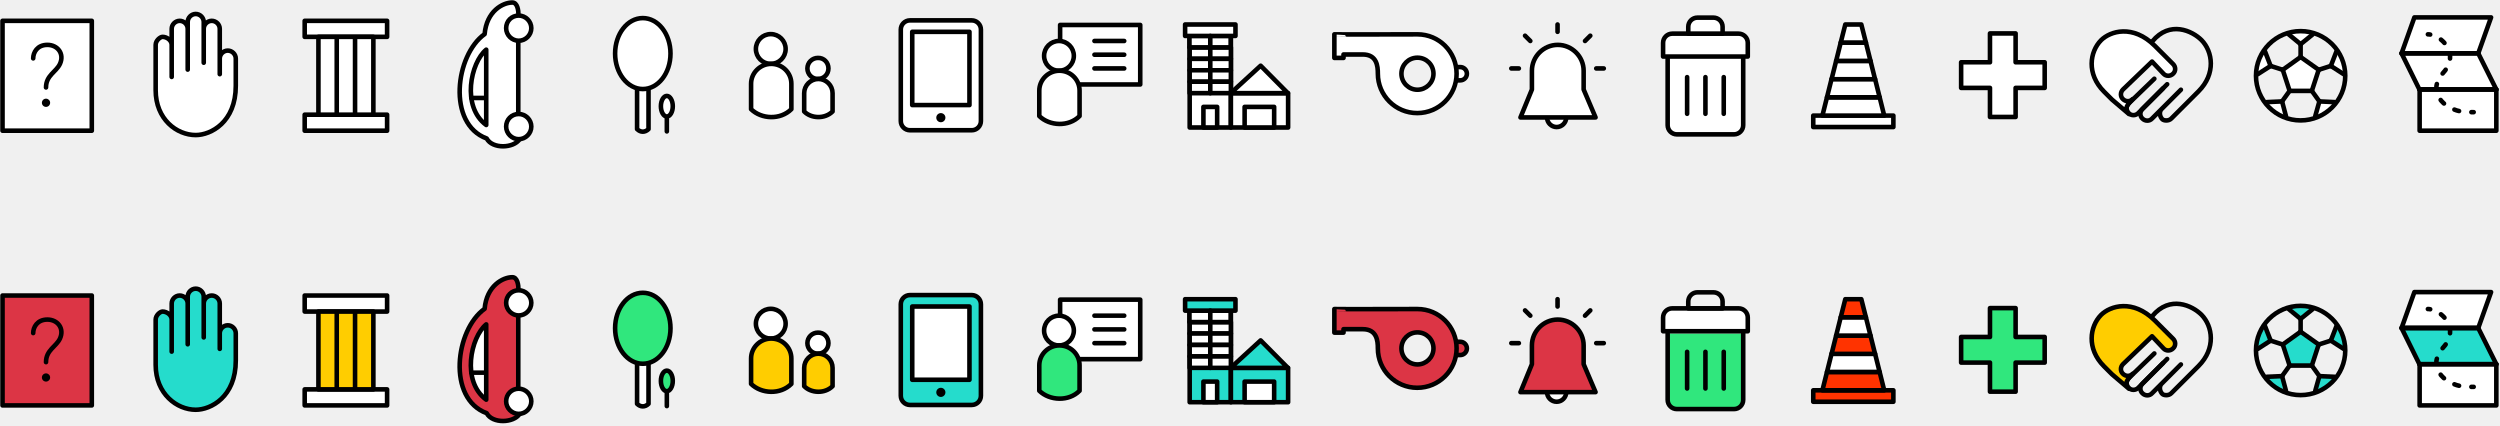
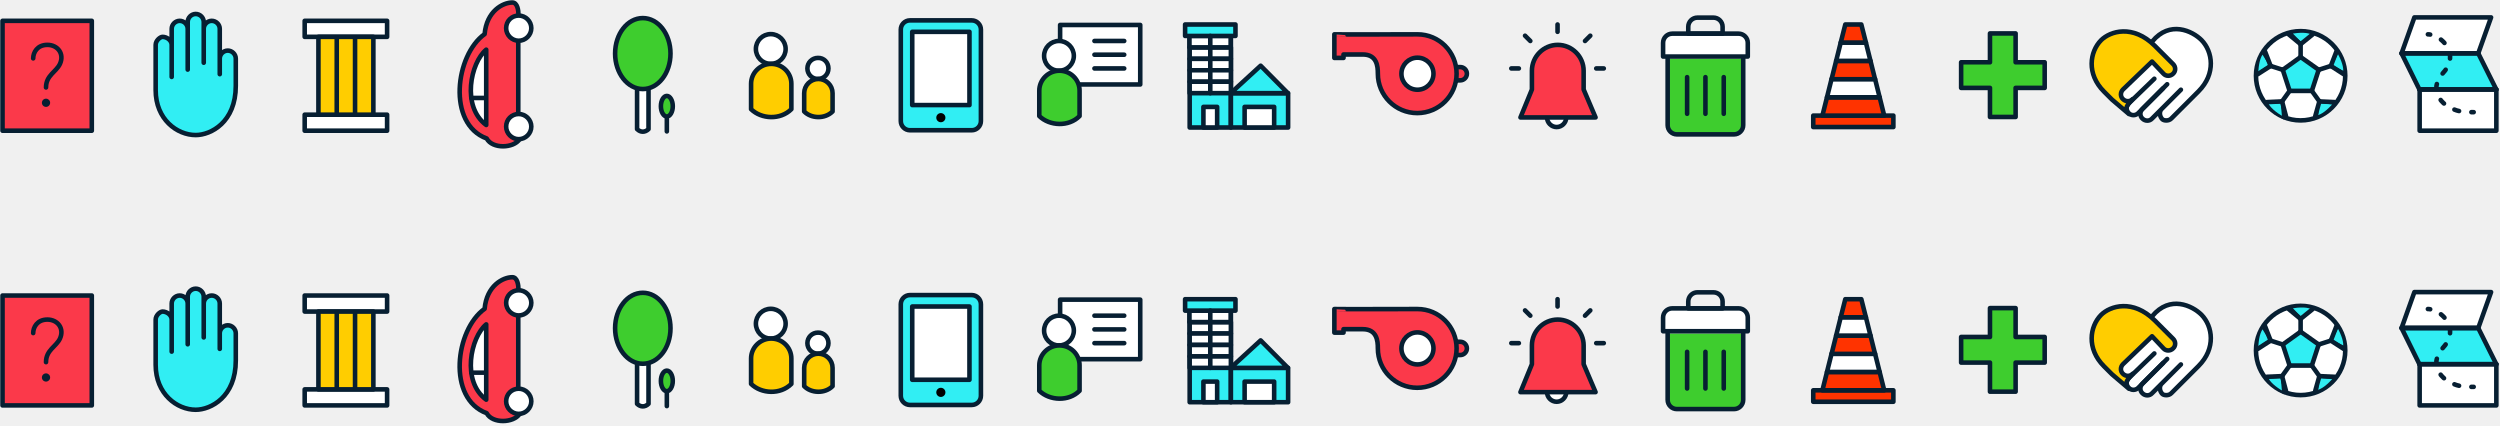
<svg xmlns="http://www.w3.org/2000/svg" version="1.1" id="Calque_1" x="0px" y="0px" viewBox="0 0 1092.1 185.8" style="enable-background:new 0 0 1092.1 185.8;" xml:space="preserve">
  <style type="text/css">
- 	.st0{fill:#DC3545;stroke:#000000;stroke-width:2;stroke-linecap:round;stroke-linejoin:round;stroke-miterlimit:10;}
- 	.st1{fill:none;stroke:#000000;stroke-width:2;stroke-linecap:round;stroke-linejoin:round;stroke-miterlimit:10;}
- 	.st2{fill:#25DCCC;stroke:#000000;stroke-width:2;stroke-linecap:round;stroke-linejoin:round;stroke-miterlimit:10;}
- 	.st3{fill:#FFFFFF;stroke:#000000;stroke-width:2;stroke-linecap:round;stroke-linejoin:round;stroke-miterlimit:10;}
- 	.st4{fill:#FFCD00;stroke:#000000;stroke-width:2;stroke-linecap:round;stroke-linejoin:round;stroke-miterlimit:10;}
- 	.st5{fill:#30E77D;stroke:#000000;stroke-width:2;stroke-linecap:round;stroke-linejoin:round;stroke-miterlimit:10;}
- 	.st6{fill:#00AA62;stroke:#000000;stroke-width:2;stroke-linecap:round;stroke-linejoin:round;stroke-miterlimit:10;}
- 	.st7{fill:#FC4850;stroke:#000000;stroke-width:2;stroke-linecap:round;stroke-linejoin:round;stroke-miterlimit:10;}
- 	.st8{fill:#D2EEF3;stroke:#000000;stroke-width:2;stroke-linecap:round;stroke-linejoin:round;stroke-miterlimit:10;}
- 	.st9{fill:#FF8285;stroke:#000000;stroke-width:2;stroke-linecap:round;stroke-linejoin:round;stroke-miterlimit:10;}
- 	.st10{fill:#FF3300;stroke:#000000;stroke-width:2;stroke-linecap:round;stroke-linejoin:round;stroke-miterlimit:10;}
- 	.st11{fill:none;stroke:#000000;stroke-width:2;stroke-linecap:round;stroke-linejoin:round;}
- 	.st12{fill:none;stroke:#000000;stroke-width:2;stroke-linecap:round;stroke-linejoin:round;stroke-dasharray:2.122,5.306;}
- 	.st13{fill:#25DCCC;}
- 	.st14{fill:#FFFFFF;}
+ 	.st0{fill:#FFFFFF;}
+ 	.st1{fill:#FB394A;stroke:#071F32;stroke-width:2;stroke-linecap:round;stroke-linejoin:round;stroke-miterlimit:10;}
+ 	.st2{fill:none;stroke:#071F32;stroke-width:2;stroke-linecap:round;stroke-linejoin:round;stroke-miterlimit:10;}
+ 	.st3{fill:#071F32;}
+ 	.st4{fill:#31EEF3;stroke:#071F32;stroke-width:2;stroke-linecap:round;stroke-linejoin:round;stroke-miterlimit:10;}
+ 	.st5{fill:#FFFFFF;stroke:#071F32;stroke-width:2;stroke-linecap:round;stroke-linejoin:round;stroke-miterlimit:10;}
+ 	.st6{fill:#FFCD00;stroke:#071F32;stroke-width:2;stroke-linecap:round;stroke-linejoin:round;stroke-miterlimit:10;}
+ 	.st7{fill:#3ECD2E;stroke:#071F32;stroke-width:2;stroke-linecap:round;stroke-linejoin:round;stroke-miterlimit:10;}
+ 	.st8{fill:#FF3300;stroke:#071F32;stroke-width:2;stroke-linecap:round;stroke-linejoin:round;stroke-miterlimit:10;}
+ 	.st9{fill:none;stroke:#071F32;stroke-width:2;stroke-linecap:round;stroke-linejoin:round;}
+ 	.st10{fill:none;stroke:#071F32;stroke-width:2;stroke-linecap:round;stroke-linejoin:round;stroke-dasharray:2.122,5.306;}
+ 	.st11{fill:#31EEF3;stroke:#071F32;stroke-miterlimit:10;}
</style>
-   <g>
-     <g>
-       <rect x="1.1" y="129.1" class="st0" width="39" height="48" />
-     </g>
-     <g>
-       <path class="st1" d="M14.5,145.5c0-2.5,1.7-5.9,6.2-5.9s7.5,3.9,5.5,8.3c-1.6,3.5-6.1,5-6.1,10.3" />
-       <circle cx="20.1" cy="164.9" r="1.8" />
-     </g>
-   </g>
-   <g>
-     <path class="st2" d="M96,152.4v-6.8c0-1.9,1.6-3.5,3.5-3.5l0,0c1.9,0,3.5,1.6,3.5,3.5v11.9c0,15.9-10.9,21.5-17.5,21.5   c-8.2,0-17.5-6.9-17.5-19.6c0,0,0-1.8,0-5.8v-14c0-1.9,2-3.5,3-3.5l0,0c2,0,4,1.6,4,3.5v14v-3v-18c0-1.9,1.6-3.5,3.5-3.5l0,0   c1.9,0,3.5,1.6,3.5,3.5v17.8v-20.8c0-1.9,1.6-3.5,3.5-3.5l0,0c1.9,0,3.5,1.6,3.5,3.5v17.8v-14.8c0-1.9,1.6-3.5,3.5-3.5l0,0   c1.9,0,3.5,1.6,3.5,3.5V152.4z" />
-   </g>
-   <g>
-     <rect x="133.1" y="129.1" class="st3" width="36" height="7" />
-     <rect x="133.1" y="170.1" class="st3" width="36" height="7" />
-     <rect x="139.1" y="136.1" class="st4" width="24" height="34" />
-     <line class="st4" x1="147.1" y1="136.6" x2="147.1" y2="169.6" />
-     <line class="st4" x1="155.1" y1="136.6" x2="155.1" y2="169.6" />
-   </g>
-   <g>
-     <path class="st0" d="M227,180.8c-2.6,4-11.9,4.4-14.4-0.3c-17.4-6.4-13.7-36.5-0.9-45.6c0.9-10.1,8-13.8,12.1-13.8   c2.2,0,2.7,3.3,2.7,5.6" />
-     <path class="st3" d="M212.4,174.6v-32.9C205.6,147.3,201.5,166.6,212.4,174.6z" />
-     <line class="st1" x1="205.9" y1="162.8" x2="211.9" y2="162.8" />
-     <path class="st3" d="M226.6,169.8c3,0,5.5,2.5,5.5,5.5c0,3-2.5,5.5-5.5,5.5c-3,0-5.5-2.5-5.5-5.5   C221.1,172.2,223.5,169.8,226.6,169.8z" />
-     <path class="st3" d="M226.6,126.8c3,0,5.5,2.5,5.5,5.5c0,3-2.5,5.5-5.5,5.5c-3,0-5.5-2.5-5.5-5.5   C221.1,129.2,223.5,126.8,226.6,126.8z" />
-     <line class="st1" x1="226.4" y1="138.3" x2="226.4" y2="169.3" />
-   </g>
-   <g>
-     <path class="st3" d="M278.3,158.9v17.5c1.5,1.5,3.5,1.5,5,0v-17.5" />
-     <path class="st5" d="M292.9,143.4c0,8.6-5.4,15.5-12.1,15.5s-12.1-7-12.1-15.5c0-8.6,5.4-15.5,12.1-15.5S292.9,134.8,292.9,143.4z" />
-     <line class="st6" x1="291.3" y1="177.4" x2="291.3" y2="171.9" />
-     <path class="st5" d="M293.9,166.4c0,2.5-1.2,4.5-2.6,4.5c-1.4,0-2.6-2-2.6-4.5c0-2.5,1.2-4.5,2.6-4.5   C292.7,161.9,293.9,163.9,293.9,166.4z" />
-   </g>
-   <g>
-     <circle class="st3" cx="336.7" cy="141.4" r="6.5" />
-     <path class="st4" d="M345.7,167.7v-11.1c0-4.8-3.9-8.7-8.8-8.7l0,0c-4.8,0-8.8,3.9-8.8,8.7v11.1   C332.6,172.1,340.9,172.5,345.7,167.7z" />
-     <path class="st3" d="M361.9,149.9c0,2.6-2.1,4.6-4.6,4.6c-2.6,0-4.6-2.1-4.6-4.6c0-2.6,2.1-4.6,4.6-4.6   C359.9,145.2,361.9,147.3,361.9,149.9z" />
-     <path class="st4" d="M363.7,168.7v-8c0-3.4-2.8-6.2-6.2-6.2l0,0c-3.4,0-6.2,2.8-6.2,6.2v8C354.3,171.8,360.3,172.1,363.7,168.7z" />
-   </g>
-   <g>
-     <path class="st2" d="M424.5,176.9h-27c-2.2,0-4-1.8-4-4v-40c0-2.2,1.8-4,4-4h27c2.2,0,4,1.8,4,4v40   C428.5,175.1,426.7,176.9,424.5,176.9z" />
-     <rect x="398.5" y="133.9" class="st3" width="25" height="32" />
+   <path class="st0" d="M940,147c0,0-10.4,10.1-12.6,12c-2.1,1.9-0.5,5.5,2.8,5.5c-2.4,2.7,0.4,8.5,4.5,4.2c0.8,5.4,4.4,5.2,8.4,0  c1,4.9,4.1,4.5,6,2.6c2-2,9.5-9.4,12.9-13.3c3.5-3.9,6.7-14.7-1.8-21.6c-8.5-6.9-15.1-3.5-20.6,2.1c5.6,5.4,6.9,6.5,9.2,9.2  c2.4,2.7-0.2,6.9-3.8,4.3C941.6,149.5,940,147,940,147z" />
+   <g>
+     <g>
+       <rect x="1.1" y="129.1" class="st1" width="39" height="48" />
+     </g>
+     <g>
+       <path class="st2" d="M14.5,145.5c0-2.5,1.7-5.9,6.2-5.9s7.5,3.9,5.5,8.3c-1.6,3.5-6.1,5-6.1,10.3" />
+       <circle class="st3" cx="20.1" cy="164.9" r="1.8" />
+     </g>
+   </g>
+   <g>
+     <path class="st4" d="M96,152.4v-6.8c0-1.9,1.6-3.5,3.5-3.5l0,0c1.9,0,3.5,1.6,3.5,3.5v11.9c0,15.9-10.9,21.5-17.5,21.5   c-8.2,0-17.5-6.9-17.5-19.6c0,0,0-1.8,0-5.8v-14c0-1.9,2-3.5,3-3.5l0,0c2,0,4,1.6,4,3.5v14v-3v-18c0-1.9,1.6-3.5,3.5-3.5l0,0   c1.9,0,3.5,1.6,3.5,3.5v17.8v-20.8c0-1.9,1.6-3.5,3.5-3.5l0,0c1.9,0,3.5,1.6,3.5,3.5v17.8v-14.8c0-1.9,1.6-3.5,3.5-3.5l0,0   c1.9,0,3.5,1.6,3.5,3.5V152.4z" />
+   </g>
+   <g>
+     <rect x="133.1" y="129.1" class="st5" width="36" height="7" />
+     <rect x="133.1" y="170.1" class="st5" width="36" height="7" />
+     <rect x="139.1" y="136.1" class="st6" width="24" height="34" />
+     <line class="st2" x1="147.1" y1="136.6" x2="147.1" y2="169.6" />
+     <line class="st2" x1="155.1" y1="136.6" x2="155.1" y2="169.6" />
+   </g>
+   <g>
+     <path class="st1" d="M227,180.8c-2.6,4-11.9,4.4-14.4-0.3c-17.4-6.4-13.7-36.5-0.9-45.6c0.9-10.1,8-13.8,12.1-13.8   c2.2,0,2.7,3.3,2.7,5.6" />
+     <path class="st5" d="M212.4,174.6v-32.9C205.6,147.3,201.5,166.6,212.4,174.6z" />
+     <line class="st2" x1="205.9" y1="162.8" x2="211.9" y2="162.8" />
+     <path class="st5" d="M226.6,169.8c3,0,5.5,2.5,5.5,5.5s-2.5,5.5-5.5,5.5s-5.5-2.5-5.5-5.5C221.1,172.2,223.5,169.8,226.6,169.8z" />
+     <path class="st5" d="M226.6,126.8c3,0,5.5,2.5,5.5,5.5s-2.5,5.5-5.5,5.5s-5.5-2.5-5.5-5.5C221.1,129.2,223.5,126.8,226.6,126.8z" />
+     <line class="st2" x1="226.4" y1="138.3" x2="226.4" y2="169.3" />
+   </g>
+   <g>
+     <path class="st5" d="M278.3,158.9v17.5c1.5,1.5,3.5,1.5,5,0v-17.5" />
+     <path class="st7" d="M292.9,143.4c0,8.6-5.4,15.5-12.1,15.5s-12.1-7-12.1-15.5c0-8.6,5.4-15.5,12.1-15.5S292.9,134.8,292.9,143.4z" />
+     <line class="st2" x1="291.3" y1="177.4" x2="291.3" y2="171.9" />
+     <path class="st7" d="M293.9,166.4c0,2.5-1.2,4.5-2.6,4.5s-2.6-2-2.6-4.5s1.2-4.5,2.6-4.5C292.7,161.9,293.9,163.9,293.9,166.4z" />
+   </g>
+   <g>
+     <circle class="st5" cx="336.7" cy="141.4" r="6.5" />
+     <path class="st6" d="M345.7,167.7v-11.1c0-4.8-3.9-8.7-8.8-8.7l0,0c-4.8,0-8.8,3.9-8.8,8.7v11.1   C332.6,172.1,340.9,172.5,345.7,167.7z" />
+     <path class="st5" d="M361.9,149.9c0,2.6-2.1,4.6-4.6,4.6c-2.6,0-4.6-2.1-4.6-4.6c0-2.6,2.1-4.6,4.6-4.6   C359.9,145.2,361.9,147.3,361.9,149.9z" />
+     <path class="st6" d="M363.7,168.7v-8c0-3.4-2.8-6.2-6.2-6.2l0,0c-3.4,0-6.2,2.8-6.2,6.2v8C354.3,171.8,360.3,172.1,363.7,168.7z" />
+   </g>
+   <g>
+     <path class="st4" d="M424.5,176.9h-27c-2.2,0-4-1.8-4-4v-40c0-2.2,1.8-4,4-4h27c2.2,0,4,1.8,4,4v40   C428.5,175.1,426.7,176.9,424.5,176.9z" />
+     <rect x="398.5" y="133.9" class="st5" width="25" height="32" />
    <circle cx="411" cy="171.4" r="2" />
  </g>
  <g>
-     <polygon class="st3" points="472.1,156.9 498.1,156.9 498.1,130.9 463.1,130.9 463.1,156.9  " />
-     <line class="st7" x1="491.1" y1="137.9" x2="478.1" y2="137.9" />
-     <line class="st7" x1="491.1" y1="143.9" x2="478.1" y2="143.9" />
-     <line class="st7" x1="491.1" y1="149.9" x2="478.1" y2="149.9" />
-     <circle class="st3" cx="462.6" cy="144.4" r="6.5" />
-     <path class="st5" d="M471.6,170.7v-11.1c0-4.8-3.9-8.7-8.8-8.7l0,0c-4.8,0-8.8,3.9-8.8,8.7v11.1   C458.5,175.1,466.9,175.5,471.6,170.7z" />
-   </g>
-   <g>
-     <rect x="519.7" y="135.7" class="st2" width="18" height="40" />
-     <rect x="537.7" y="160.7" class="st2" width="25" height="15" />
-     <rect x="525.7" y="166.7" class="st3" width="6" height="9" />
-     <rect x="543.7" y="166.7" class="st3" width="12.9" height="9" />
-     <rect x="519.7" y="140.7" class="st3" width="18" height="5" />
-     <rect x="519.6" y="135.7" class="st3" width="18" height="5" />
-     <rect x="519.7" y="145.7" class="st3" width="18" height="5" />
-     <rect x="519.7" y="150.7" class="st3" width="18" height="5" />
-     <rect x="519.7" y="155.7" class="st3" width="18" height="5" />
-     <rect x="517.7" y="130.7" class="st2" width="22" height="5" />
-     <line class="st8" x1="528.7" y1="160.7" x2="528.7" y2="135.7" />
-     <polygon class="st2" points="537.6,160.7 550.7,148.7 562.6,160.7  " />
-   </g>
-   <g>
-     <path class="st3" d="M684.2,171.3c0,2.3-1.9,4.2-4.2,4.2s-4.2-1.9-4.2-4.2" />
-     <path class="st0" d="M691.8,159.1v-8.2c0-6.2-5.1-11.3-11.3-11.3h0c-6.2,0-11.3,5.1-11.3,11.3v8.2l-5,12.2h32.8L691.8,159.1z" />
-     <line class="st9" x1="663.5" y1="149.9" x2="660.2" y2="149.9" />
-     <line class="st9" x1="680.4" y1="133.9" x2="680.4" y2="130.7" />
-     <line class="st9" x1="668.5" y1="137.9" x2="666.2" y2="135.6" />
-     <line class="st9" x1="692.4" y1="137.9" x2="694.7" y2="135.6" />
-     <line class="st9" x1="700.6" y1="149.9" x2="697.3" y2="149.9" />
-   </g>
-   <g>
-     <path class="st5" d="M761.5,145.7v29c0,2.2-1.8,4-4,4h-25c-2.2,0-4-1.8-4-4v-29" />
-     <path class="st3" d="M763.5,144.7v-6c0-2.2-1.8-4-4-4h-29c-2.2,0-4,1.8-4,4v6H763.5z" />
-     <path class="st1" d="M752.5,134.7v-3c0-2.2-1.8-4-4-4h-7c-2.2,0-4,1.8-4,4v3H752.5z" />
-     <line class="st6" x1="745" y1="169.7" x2="745" y2="153.7" />
-     <line class="st6" x1="737" y1="169.7" x2="737" y2="153.7" />
-     <line class="st6" x1="753" y1="169.7" x2="753" y2="153.7" />
-   </g>
-   <g>
-     <rect x="792.1" y="170.5" class="st10" width="35" height="5" />
-     <polygon class="st10" points="821.1,162.5 798.1,162.5 796.1,170.5 823.1,170.5  " />
-     <polygon class="st3" points="819.1,154.5 800.1,154.5 798.1,162.5 821.1,162.5  " />
-     <polygon class="st10" points="817.1,146.6 802.1,146.6 800.1,154.6 819.1,154.6  " />
-     <polygon class="st3" points="815.1,138.6 804.1,138.6 802.1,146.6 817.1,146.6  " />
-     <polygon class="st10" points="813.1,130.7 806.1,130.7 804.1,138.6 815.1,138.6  " />
-   </g>
-   <g>
-     <polygon class="st3" points="1049.1,143.3 1054.7,127.6 1088.2,127.6 1082.6,143.3  " />
-     <polygon class="st2" points="1056.9,159.1 1049.1,143.3 1082.6,143.3 1090.5,159.1  " />
-     <rect x="1064.7" y="151.3" transform="matrix(-1.836970e-16 1 -1 -1.836970e-16 1241.794 -905.6026)" class="st3" width="18" height="33.5" />
+     <polygon class="st5" points="472.1,156.9 498.1,156.9 498.1,130.9 463.1,130.9 463.1,156.9  " />
+     <line class="st2" x1="491.1" y1="137.9" x2="478.1" y2="137.9" />
+     <line class="st2" x1="491.1" y1="143.9" x2="478.1" y2="143.9" />
+     <line class="st2" x1="491.1" y1="149.9" x2="478.1" y2="149.9" />
+     <circle class="st5" cx="462.6" cy="144.4" r="6.5" />
+     <path class="st7" d="M471.6,170.7v-11.1c0-4.8-3.9-8.7-8.8-8.7l0,0c-4.8,0-8.8,3.9-8.8,8.7v11.1   C458.5,175.1,466.9,175.5,471.6,170.7z" />
+   </g>
+   <g>
+     <rect x="519.7" y="135.7" class="st4" width="18" height="40" />
+     <rect x="537.7" y="160.7" class="st4" width="25" height="15" />
+     <rect x="525.7" y="166.7" class="st5" width="6" height="9" />
+     <rect x="543.7" y="166.7" class="st5" width="12.9" height="9" />
+     <rect x="519.7" y="140.7" class="st5" width="18" height="5" />
+     <rect x="519.6" y="135.7" class="st5" width="18" height="5" />
+     <rect x="519.7" y="145.7" class="st5" width="18" height="5" />
+     <rect x="519.7" y="150.7" class="st5" width="18" height="5" />
+     <rect x="519.7" y="155.7" class="st5" width="18" height="5" />
+     <rect x="517.7" y="130.7" class="st4" width="22" height="5" />
+     <line class="st2" x1="528.7" y1="160.7" x2="528.7" y2="135.7" />
+     <polygon class="st4" points="537.6,160.7 550.7,148.7 562.6,160.7  " />
+   </g>
+   <g>
+     <path class="st5" d="M684.2,171.3c0,2.3-1.9,4.2-4.2,4.2s-4.2-1.9-4.2-4.2" />
+     <path class="st1" d="M691.8,159.1v-8.2c0-6.2-5.1-11.3-11.3-11.3l0,0c-6.2,0-11.3,5.1-11.3,11.3v8.2l-5,12.2H697L691.8,159.1z" />
+     <line class="st2" x1="663.5" y1="149.9" x2="660.2" y2="149.9" />
+     <line class="st2" x1="680.4" y1="133.9" x2="680.4" y2="130.7" />
+     <line class="st2" x1="668.5" y1="137.9" x2="666.2" y2="135.6" />
+     <line class="st2" x1="692.4" y1="137.9" x2="694.7" y2="135.6" />
+     <line class="st2" x1="700.6" y1="149.9" x2="697.3" y2="149.9" />
+   </g>
+   <g>
+     <path class="st7" d="M761.5,145.7v29c0,2.2-1.8,4-4,4h-25c-2.2,0-4-1.8-4-4v-29" />
+     <path class="st5" d="M763.5,144.7v-6c0-2.2-1.8-4-4-4h-29c-2.2,0-4,1.8-4,4v6H763.5z" />
+     <path class="st2" d="M752.5,134.7v-3c0-2.2-1.8-4-4-4h-7c-2.2,0-4,1.8-4,4v3H752.5z" />
+     <line class="st2" x1="745" y1="169.7" x2="745" y2="153.7" />
+     <line class="st2" x1="737" y1="169.7" x2="737" y2="153.7" />
+     <line class="st2" x1="753" y1="169.7" x2="753" y2="153.7" />
+   </g>
+   <g>
+     <rect x="792.1" y="170.5" class="st8" width="35" height="5" />
+     <polygon class="st8" points="821.1,162.5 798.1,162.5 796.1,170.5 823.1,170.5  " />
+     <polygon class="st5" points="819.1,154.5 800.1,154.5 798.1,162.5 821.1,162.5  " />
+     <polygon class="st8" points="817.1,146.6 802.1,146.6 800.1,154.6 819.1,154.6  " />
+     <polygon class="st5" points="815.1,138.6 804.1,138.6 802.1,146.6 817.1,146.6  " />
+     <polygon class="st8" points="813.1,130.7 806.1,130.7 804.1,138.6 815.1,138.6  " />
+   </g>
+   <g>
+     <polygon class="st5" points="1049.1,143.3 1054.7,127.6 1088.2,127.6 1082.6,143.3  " />
+     <polygon class="st4" points="1056.9,159.1 1049.1,143.3 1082.6,143.3 1090.5,159.1  " />
+     <rect x="1057" y="159.1" class="st5" width="33.5" height="18" />
    <g>
      <g>
-         <path class="st11" d="M1060.6,135c0.3,0,0.7,0,1,0.1" />
-         <path class="st12" d="M1066.3,137.3c3.9,3.1,6.2,8.9,0.9,14.6c-6.9,7.4-0.7,16,9.7,17.1" />
-         <path class="st11" d="M1079.6,169c0.3,0,0.7,0,1,0" />
+         <path class="st9" d="M1060.6,135c0.3,0,0.7,0,1,0.1" />
+         <path class="st10" d="M1066.3,137.3c3.9,3.1,6.2,8.9,0.9,14.6c-6.9,7.4-0.7,16,9.7,17.1" />
+         <path class="st9" d="M1079.6,169c0.3,0,0.7,0,1,0" />
      </g>
    </g>
-     <line class="st8" x1="1082.6" y1="143.3" x2="1049.1" y2="143.3" />
-     <line class="st8" x1="1056.9" y1="159.1" x2="1090.5" y2="159.1" />
-   </g>
-   <g>
-     <polygon class="st13" points="1005,144.9 997.2,150.5 1000.2,159.7 1009.9,159.7 1012.9,150.5  " />
-     <g>
-       <path class="st13" d="M988.4,143c-1.5,1.7-2.3,5-2.4,9.3l5.8-3.8L988.4,143z" />
-       <path class="st13" d="M1010.2,134.8c-1.9-1.2-5.4-1.2-9.6-0.5l4.8,5L1010.2,134.8z" />
-       <path class="st13" d="M1021.3,142.5l-3.1,6.2l5.8,3C1024.5,149.6,1023.4,146.3,1021.3,142.5z" />
-       <path class="st13" d="M1012.1,170.9c2.2-0.3,5-2.5,7.7-5.7l-6.9-0.7L1012.1,170.9z" />
-       <path class="st13" d="M990.3,165c0.8,2.1,3.4,4.4,7.1,6.5l-0.6-6.9L990.3,165z" />
-     </g>
-     <g>
-       <line class="st1" x1="1012.9" y1="150.5" x2="1018.2" y2="148.8" />
-       <line class="st1" x1="1020.6" y1="142.6" x2="1018.2" y2="148.8" />
-       <line class="st1" x1="1023.8" y1="152.4" x2="1018.2" y2="148.8" />
-       <line class="st1" x1="1013.2" y1="164.3" x2="1009.9" y2="159.7" />
-       <line class="st1" x1="1013.2" y1="164.3" x2="1019.8" y2="164.6" />
-       <line class="st1" x1="1013.2" y1="164.3" x2="1011.4" y2="170.7" />
-       <line class="st1" x1="996.9" y1="164.3" x2="998.6" y2="170.7" />
-       <line class="st1" x1="1000.2" y1="159.7" x2="996.9" y2="164.3" />
-       <line class="st1" x1="990.3" y1="164.6" x2="996.9" y2="164.3" />
-       <line class="st1" x1="997.2" y1="150.5" x2="991.9" y2="148.8" />
-       <line class="st1" x1="986.3" y1="152.4" x2="991.9" y2="148.8" />
-       <line class="st1" x1="991.9" y1="148.8" x2="989.5" y2="142.6" />
-       <line class="st1" x1="1005" y1="144.9" x2="1005" y2="139.3" />
-       <line class="st1" x1="999.9" y1="135.1" x2="1005" y2="139.3" />
-       <line class="st1" x1="1010.2" y1="135.1" x2="1005" y2="139.3" />
-       <circle class="st1" cx="1005" cy="153.1" r="19.5" />
-       <line class="st1" x1="997.2" y1="150.5" x2="1000.2" y2="159.7" />
-       <line class="st1" x1="1012.9" y1="150.5" x2="1009.9" y2="159.7" />
-       <line class="st1" x1="997.2" y1="150.5" x2="1005" y2="144.9" />
-       <line class="st1" x1="1000.2" y1="159.7" x2="1009.9" y2="159.7" />
-       <line class="st1" x1="1012.9" y1="150.5" x2="1005" y2="144.9" />
-     </g>
-   </g>
-   <g>
-     <polygon class="st5" points="893.2,147.2 880.5,147.2 880.5,134.6 869.3,134.6 869.3,147.2 856.7,147.2 856.7,158.4 869.3,158.4    869.3,171.1 880.5,171.1 880.5,158.4 893.2,158.4  " />
-   </g>
-   <g>
-     <path class="st1" d="M946.7,156.8l-10.8,10.8c-1.2,1.2-1.2,3.1,0,4.2l0,0c1.2,1.2,3.1,1.2,4.2,0l10.8-10.8l1.8-1.8l-8.4,8.4   c-1.2,1.2-0.9,3.3,0.3,4.5l0,0c0.6,0.6,2.7,0.9,3.9-0.3l8.4-8.4c2.4-2.4,3.5-3.5,3.5-3.5c7.7-7.7,6.2-17.4,1.3-22.4   c-4-4-13.8-8.7-21.5,0.6" />
-     <path class="st1" d="M944.9,158.6l-10.8,10.8c-1.2,1.2-3.1,1.2-4.2,0l0,0c-1.2-1.2-1.2-3.1,0-4.2l11.2-10.8" />
-     <path class="st4" d="M930,169.8l-7.4-6.3c-2.4-2.4-3.5-3.5-3.5-3.5c-7.7-7.7-6.2-17.4-1.3-22.4c4-4,13.9-7.1,23.5,2.4l8,8   c1.2,1.2,1.2,3.1,0,4.2l0,0c-1.2,1.2-3.1,1.2-4.2,0l-5-5.3l-12.7,12.2c-1.2,1.2-1.2,3.1,0,4.2l0,0c1.2,1.2,3.1,1.2,4.2,0   C929.9,165.2,927.3,167.6,930,169.8z" />
-   </g>
-   <path class="st0" d="M636.4,149.3h1.5c1.6,0,2.9,1.3,2.9,2.9l0,0c0,1.6-1.3,2.9-2.9,2.9h-1.5" />
-   <path class="st0" d="M619.2,135c0,0-36.3,0.1-36.3,0v10.3h4v-1.5c0,0,4.4,0,8.4,0c6.2,0,6.6,5.1,6.6,8.4c0,9.5,7.7,17.2,17.2,17.2  c9.5,0,17.2-7.7,17.2-17.2S628.7,135,619.2,135z M619.2,159.2c-3.8,0-7-3.1-7-7s3.1-7,7-7s7,3.1,7,7S623,159.2,619.2,159.2z" />
-   <g>
-     <g>
-       <rect x="1.1" y="9.1" class="st3" width="39" height="48" />
-     </g>
-     <g>
-       <path class="st1" d="M14.5,25.5c0-2.5,1.7-5.9,6.2-5.9s7.5,3.9,5.5,8.3c-1.6,3.5-6.1,5-6.1,10.3" />
-       <circle cx="20.1" cy="44.9" r="1.8" />
-     </g>
-   </g>
-   <g>
-     <path class="st3" d="M96,32.4v-6.8c0-1.9,1.6-3.5,3.5-3.5l0,0c1.9,0,3.5,1.6,3.5,3.5v11.9C103,53.4,92.1,59,85.5,59   C77.2,59,68,52.1,68,39.4c0,0,0-1.8,0-5.8v-14c0-1.9,2-3.5,3-3.5l0,0c2,0,4,1.6,4,3.5v14v-3v-18c0-1.9,1.6-3.5,3.5-3.5l0,0   c1.9,0,3.5,1.6,3.5,3.5v17.8V9.6c0-1.9,1.6-3.5,3.5-3.5l0,0c1.9,0,3.5,1.6,3.5,3.5v17.8V12.6c0-1.9,1.6-3.5,3.5-3.5l0,0   c1.9,0,3.5,1.6,3.5,3.5V32.4z" />
-   </g>
-   <g>
-     <rect x="133.1" y="9.1" class="st3" width="36" height="7" />
-     <rect x="133.1" y="50.1" class="st3" width="36" height="7" />
-     <rect x="139.1" y="16.1" class="st3" width="24" height="34" />
-     <line class="st3" x1="147.1" y1="16.6" x2="147.1" y2="49.6" />
-     <line class="st3" x1="155.1" y1="16.6" x2="155.1" y2="49.6" />
-   </g>
-   <g>
-     <path class="st3" d="M227,60.8c-2.6,4-11.9,4.4-14.4-0.3c-17.4-6.4-13.7-36.5-0.9-45.6c0.9-10.1,8-13.8,12.1-13.8   c2.2,0,2.7,3.3,2.7,5.6" />
-     <path class="st3" d="M212.4,54.6V21.7C205.6,27.3,201.5,46.6,212.4,54.6z" />
-     <line class="st1" x1="205.9" y1="42.8" x2="211.9" y2="42.8" />
-     <path class="st3" d="M226.6,49.8c3,0,5.5,2.5,5.5,5.5c0,3-2.5,5.5-5.5,5.5c-3,0-5.5-2.5-5.5-5.5C221.1,52.2,223.5,49.8,226.6,49.8z   " />
-     <path class="st3" d="M226.6,6.8c3,0,5.5,2.5,5.5,5.5c0,3-2.5,5.5-5.5,5.5c-3,0-5.5-2.5-5.5-5.5C221.1,9.2,223.5,6.8,226.6,6.8z" />
-     <line class="st1" x1="226.4" y1="18.3" x2="226.4" y2="49.3" />
-   </g>
-   <g>
-     <path class="st3" d="M278.3,38.9v17.5c1.5,1.5,3.5,1.5,5,0V38.9" />
-     <path class="st3" d="M292.9,23.4c0,8.6-5.4,15.5-12.1,15.5s-12.1-7-12.1-15.5c0-8.6,5.4-15.5,12.1-15.5S292.9,14.8,292.9,23.4z" />
-     <line class="st6" x1="291.3" y1="57.4" x2="291.3" y2="51.9" />
-     <path class="st3" d="M293.9,46.4c0,2.5-1.2,4.5-2.6,4.5c-1.4,0-2.6-2-2.6-4.5c0-2.5,1.2-4.5,2.6-4.5   C292.7,41.9,293.9,43.9,293.9,46.4z" />
-   </g>
-   <g>
-     <circle class="st3" cx="336.7" cy="21.4" r="6.5" />
-     <path class="st3" d="M345.7,47.7V36.6c0-4.8-3.9-8.7-8.8-8.7l0,0c-4.8,0-8.8,3.9-8.8,8.7v11.1C332.6,52.1,340.9,52.5,345.7,47.7z" />
-     <path class="st3" d="M361.9,29.9c0,2.6-2.1,4.6-4.6,4.6c-2.6,0-4.6-2.1-4.6-4.6c0-2.6,2.1-4.6,4.6-4.6   C359.9,25.2,361.9,27.3,361.9,29.9z" />
-     <path class="st3" d="M363.7,48.7v-8c0-3.4-2.8-6.2-6.2-6.2l0,0c-3.4,0-6.2,2.8-6.2,6.2v8C354.3,51.8,360.3,52.1,363.7,48.7z" />
-   </g>
-   <g>
-     <path class="st3" d="M424.5,56.9h-27c-2.2,0-4-1.8-4-4v-40c0-2.2,1.8-4,4-4h27c2.2,0,4,1.8,4,4v40   C428.5,55.1,426.7,56.9,424.5,56.9z" />
-     <rect x="398.5" y="13.9" class="st3" width="25" height="32" />
+     <line class="st2" x1="1082.6" y1="143.3" x2="1049.1" y2="143.3" />
+     <line class="st2" x1="1056.9" y1="159.1" x2="1090.5" y2="159.1" />
+   </g>
+   <g>
+     <circle class="st5" cx="1005" cy="153.1" r="19.5" />
+   </g>
+   <polygon class="st11" points="1005,144.9 997.2,150.5 1000.2,159.7 1009.9,159.7 1012.9,150.5 " />
+   <g>
+     <path class="st11" d="M988.4,143c-1.5,1.7-2.3,5-2.4,9.3l5.8-3.8L988.4,143z" />
+     <path class="st11" d="M1010.2,134.8c-1.9-1.2-5.4-1.2-9.6-0.5l4.8,5L1010.2,134.8z" />
+     <path class="st11" d="M1021.3,142.5l-3.1,6.2l5.8,3C1024.5,149.6,1023.4,146.3,1021.3,142.5z" />
+     <path class="st11" d="M1012.1,170.9c2.2-0.3,5-2.5,7.7-5.7l-6.9-0.7L1012.1,170.9z" />
+     <path class="st11" d="M990.3,165c0.8,2.1,3.4,4.4,7.1,6.5l-0.6-6.9L990.3,165z" />
+   </g>
+   <g>
+     <polygon class="st7" points="893.2,147.2 880.5,147.2 880.5,134.6 869.3,134.6 869.3,147.2 856.7,147.2 856.7,158.4 869.3,158.4    869.3,171.1 880.5,171.1 880.5,158.4 893.2,158.4  " />
+   </g>
+   <g>
+     <path class="st2" d="M946.7,156.8l-10.8,10.8c-1.2,1.2-1.2,3.1,0,4.2l0,0c1.2,1.2,3.1,1.2,4.2,0l10.8-10.8l1.8-1.8l-8.4,8.4   c-1.2,1.2-0.9,3.3,0.3,4.5l0,0c0.6,0.6,2.7,0.9,3.9-0.3l8.4-8.4c2.4-2.4,3.5-3.5,3.5-3.5c7.7-7.7,6.2-17.4,1.3-22.4   c-4-4-13.8-8.7-21.5,0.6" />
+     <path class="st2" d="M944.9,158.6l-10.8,10.8c-1.2,1.2-3.1,1.2-4.2,0l0,0c-1.2-1.2-1.2-3.1,0-4.2l11.2-10.8" />
+     <path class="st6" d="M930,169.8l-7.4-6.3c-2.4-2.4-3.5-3.5-3.5-3.5c-7.7-7.7-6.2-17.4-1.3-22.4c4-4,13.9-7.1,23.5,2.4l8,8   c1.2,1.2,1.2,3.1,0,4.2l0,0c-1.2,1.2-3.1,1.2-4.2,0l-5-5.3l-12.7,12.2c-1.2,1.2-1.2,3.1,0,4.2l0,0c1.2,1.2,3.1,1.2,4.2,0   C929.9,165.2,927.3,167.6,930,169.8z" />
+   </g>
+   <path class="st1" d="M636.4,149.3h1.5c1.6,0,2.9,1.3,2.9,2.9l0,0c0,1.6-1.3,2.9-2.9,2.9h-1.5" />
+   <path class="st1" d="M619.2,135c0,0-36.3,0.1-36.3,0v10.3h4v-1.5c0,0,4.4,0,8.4,0c6.2,0,6.6,5.1,6.6,8.4c0,9.5,7.7,17.2,17.2,17.2  s17.2-7.7,17.2-17.2S628.7,135,619.2,135z" />
+   <circle class="st5" cx="619.2" cy="152.2" r="7" />
+   <g>
+     <line class="st2" x1="1012.9" y1="150.5" x2="1018.2" y2="148.8" />
+     <line class="st2" x1="1020.6" y1="142.6" x2="1018.2" y2="148.8" />
+     <line class="st2" x1="1023.8" y1="152.4" x2="1018.2" y2="148.8" />
+     <line class="st2" x1="1013.2" y1="164.3" x2="1009.9" y2="159.7" />
+     <line class="st2" x1="1013.2" y1="164.3" x2="1019.8" y2="164.6" />
+     <line class="st2" x1="1013.2" y1="164.3" x2="1011.4" y2="170.7" />
+     <line class="st2" x1="996.9" y1="164.3" x2="998.6" y2="170.7" />
+     <line class="st2" x1="1000.2" y1="159.7" x2="996.9" y2="164.3" />
+     <line class="st2" x1="990.3" y1="164.6" x2="996.9" y2="164.3" />
+     <line class="st2" x1="997.2" y1="150.5" x2="991.9" y2="148.8" />
+     <line class="st2" x1="986.3" y1="152.4" x2="991.9" y2="148.8" />
+     <line class="st2" x1="991.9" y1="148.8" x2="989.5" y2="142.6" />
+     <line class="st2" x1="1005" y1="144.9" x2="1005" y2="139.3" />
+     <line class="st2" x1="999.9" y1="135.1" x2="1005" y2="139.3" />
+     <line class="st2" x1="1010.2" y1="135.1" x2="1005" y2="139.3" />
+     <line class="st2" x1="997.2" y1="150.5" x2="1000.2" y2="159.7" />
+     <line class="st2" x1="1012.9" y1="150.5" x2="1009.9" y2="159.7" />
+     <line class="st2" x1="997.2" y1="150.5" x2="1005" y2="144.9" />
+     <line class="st2" x1="1000.2" y1="159.7" x2="1009.9" y2="159.7" />
+     <line class="st2" x1="1012.9" y1="150.5" x2="1005" y2="144.9" />
+   </g>
+   <path class="st0" d="M940,27c0,0-10.4,10.1-12.6,12c-2.1,1.9-0.5,5.5,2.8,5.5c-2.4,2.7,0.4,8.5,4.5,4.2c0.8,5.4,4.4,5.2,8.4,0  c1,4.9,4.1,4.5,6,2.6s9.5-9.4,12.9-13.3c3.5-3.9,6.7-14.7-1.8-21.6c-8.5-6.9-15.1-3.5-20.6,2.1c5.6,5.4,6.9,6.5,9.2,9.2  c2.4,2.7-0.2,6.9-3.8,4.3C941.6,29.5,940,27,940,27z" />
+   <g>
+     <g>
+       <rect x="1.1" y="9.1" class="st1" width="39" height="48" />
+     </g>
+     <g>
+       <path class="st2" d="M14.5,25.5c0-2.5,1.7-5.9,6.2-5.9s7.5,3.9,5.5,8.3c-1.6,3.5-6.1,5-6.1,10.3" />
+       <circle class="st3" cx="20.1" cy="44.9" r="1.8" />
+     </g>
+   </g>
+   <g>
+     <path class="st4" d="M96,32.4v-6.8c0-1.9,1.6-3.5,3.5-3.5l0,0c1.9,0,3.5,1.6,3.5,3.5v11.9C103,53.4,92.1,59,85.5,59   C77.3,59,68,52.1,68,39.4c0,0,0-1.8,0-5.8v-14c0-1.9,2-3.5,3-3.5l0,0c2,0,4,1.6,4,3.5v14v-3v-18c0-1.9,1.6-3.5,3.5-3.5l0,0   c1.9,0,3.5,1.6,3.5,3.5v17.8V9.6c0-1.9,1.6-3.5,3.5-3.5l0,0c1.9,0,3.5,1.6,3.5,3.5v17.8V12.6c0-1.9,1.6-3.5,3.5-3.5l0,0   c1.9,0,3.5,1.6,3.5,3.5V32.4z" />
+   </g>
+   <g>
+     <rect x="133.1" y="9.1" class="st5" width="36" height="7" />
+     <rect x="133.1" y="50.1" class="st5" width="36" height="7" />
+     <rect x="139.1" y="16.1" class="st6" width="24" height="34" />
+     <line class="st2" x1="147.1" y1="16.6" x2="147.1" y2="49.6" />
+     <line class="st2" x1="155.1" y1="16.6" x2="155.1" y2="49.6" />
+   </g>
+   <g>
+     <path class="st1" d="M227,60.8c-2.6,4-11.9,4.4-14.4-0.3c-17.4-6.4-13.7-36.5-0.9-45.6c0.9-10.1,8-13.8,12.1-13.8   c2.2,0,2.7,3.3,2.7,5.6" />
+     <path class="st5" d="M212.4,54.6V21.7C205.6,27.3,201.5,46.6,212.4,54.6z" />
+     <line class="st2" x1="205.9" y1="42.8" x2="211.9" y2="42.8" />
+     <path class="st5" d="M226.6,49.8c3,0,5.5,2.5,5.5,5.5s-2.5,5.5-5.5,5.5s-5.5-2.5-5.5-5.5C221.1,52.2,223.5,49.8,226.6,49.8z" />
+     <path class="st5" d="M226.6,6.8c3,0,5.5,2.5,5.5,5.5s-2.5,5.5-5.5,5.5s-5.5-2.5-5.5-5.5C221.1,9.2,223.5,6.8,226.6,6.8z" />
+     <line class="st2" x1="226.4" y1="18.3" x2="226.4" y2="49.3" />
+   </g>
+   <g>
+     <path class="st5" d="M278.3,38.9v17.5c1.5,1.5,3.5,1.5,5,0V38.9" />
+     <path class="st7" d="M292.9,23.4c0,8.6-5.4,15.5-12.1,15.5s-12.1-7-12.1-15.5c0-8.6,5.4-15.5,12.1-15.5S292.9,14.8,292.9,23.4z" />
+     <line class="st2" x1="291.3" y1="57.4" x2="291.3" y2="51.9" />
+     <path class="st7" d="M293.9,46.4c0,2.5-1.2,4.5-2.6,4.5s-2.6-2-2.6-4.5s1.2-4.5,2.6-4.5C292.7,41.9,293.9,43.9,293.9,46.4z" />
+   </g>
+   <g>
+     <circle class="st5" cx="336.7" cy="21.4" r="6.5" />
+     <path class="st6" d="M345.7,47.7V36.6c0-4.8-3.9-8.7-8.8-8.7l0,0c-4.8,0-8.8,3.9-8.8,8.7v11.1C332.6,52.1,340.9,52.5,345.7,47.7z" />
+     <path class="st5" d="M361.9,29.9c0,2.6-2.1,4.6-4.6,4.6c-2.6,0-4.6-2.1-4.6-4.6c0-2.6,2.1-4.6,4.6-4.6   C359.9,25.2,361.9,27.3,361.9,29.9z" />
+     <path class="st6" d="M363.7,48.7v-8c0-3.4-2.8-6.2-6.2-6.2l0,0c-3.4,0-6.2,2.8-6.2,6.2v8C354.3,51.8,360.3,52.1,363.7,48.7z" />
+   </g>
+   <g>
+     <path class="st4" d="M424.5,56.9h-27c-2.2,0-4-1.8-4-4v-40c0-2.2,1.8-4,4-4h27c2.2,0,4,1.8,4,4v40   C428.5,55.1,426.7,56.9,424.5,56.9z" />
+     <rect x="398.5" y="13.9" class="st5" width="25" height="32" />
    <circle cx="411" cy="51.4" r="2" />
  </g>
  <g>
-     <polygon class="st3" points="472.1,36.9 498.1,36.9 498.1,10.9 463.1,10.9 463.1,36.9  " />
-     <line class="st7" x1="491.1" y1="17.9" x2="478.1" y2="17.9" />
-     <line class="st7" x1="491.1" y1="23.9" x2="478.1" y2="23.9" />
-     <line class="st7" x1="491.1" y1="29.9" x2="478.1" y2="29.9" />
-     <circle class="st3" cx="462.6" cy="24.4" r="6.5" />
-     <path class="st3" d="M471.6,50.7V39.6c0-4.8-3.9-8.7-8.8-8.7l0,0c-4.8,0-8.8,3.9-8.8,8.7v11.1C458.5,55.1,466.9,55.5,471.6,50.7z" />
-   </g>
-   <g>
-     <rect x="519.7" y="15.7" class="st3" width="18" height="40" />
-     <rect x="537.7" y="40.7" class="st3" width="25" height="15" />
-     <rect x="525.7" y="46.7" class="st3" width="6" height="9" />
-     <rect x="543.7" y="46.7" class="st3" width="12.9" height="9" />
-     <rect x="519.7" y="20.7" class="st3" width="18" height="5" />
-     <rect x="519.6" y="15.7" class="st3" width="18" height="5" />
-     <rect x="519.7" y="25.7" class="st3" width="18" height="5" />
-     <rect x="519.7" y="30.7" class="st3" width="18" height="5" />
-     <rect x="519.7" y="35.7" class="st3" width="18" height="5" />
-     <rect x="517.7" y="10.7" class="st3" width="22" height="5" />
-     <line class="st3" x1="528.7" y1="40.7" x2="528.7" y2="15.7" />
-     <polygon class="st3" points="537.6,40.7 550.7,28.7 562.6,40.7  " />
-   </g>
-   <g>
-     <path class="st3" d="M684.2,51.3c0,2.3-1.9,4.2-4.2,4.2s-4.2-1.9-4.2-4.2" />
-     <path class="st3" d="M691.8,39.1v-8.2c0-6.2-5.1-11.3-11.3-11.3h0c-6.2,0-11.3,5.1-11.3,11.3v8.2l-5,12.2h32.8L691.8,39.1z" />
-     <line class="st3" x1="663.5" y1="29.9" x2="660.2" y2="29.9" />
-     <line class="st9" x1="680.4" y1="13.9" x2="680.4" y2="10.7" />
-     <line class="st3" x1="668.5" y1="17.9" x2="666.2" y2="15.6" />
-     <line class="st9" x1="692.4" y1="17.9" x2="694.7" y2="15.6" />
-     <line class="st9" x1="700.6" y1="29.9" x2="697.3" y2="29.9" />
-   </g>
-   <g>
-     <path class="st3" d="M761.5,25.7v29c0,2.2-1.8,4-4,4h-25c-2.2,0-4-1.8-4-4v-29" />
-     <path class="st3" d="M763.5,24.7v-6c0-2.2-1.8-4-4-4h-29c-2.2,0-4,1.8-4,4v6H763.5z" />
-     <path class="st3" d="M752.5,14.7v-3c0-2.2-1.8-4-4-4h-7c-2.2,0-4,1.8-4,4v3H752.5z" />
-     <line class="st3" x1="745" y1="49.7" x2="745" y2="33.7" />
-     <line class="st3" x1="737" y1="49.7" x2="737" y2="33.7" />
-     <line class="st3" x1="753" y1="49.7" x2="753" y2="33.7" />
-   </g>
-   <g>
-     <rect x="792.1" y="50.5" class="st3" width="35" height="5" />
-     <polygon class="st3" points="821.1,42.5 798.1,42.5 796.1,50.5 823.1,50.5  " />
-     <polygon class="st3" points="819.1,34.5 800.1,34.5 798.1,42.5 821.1,42.5  " />
-     <polygon class="st3" points="817.1,26.6 802.1,26.6 800.1,34.6 819.1,34.6  " />
-     <polygon class="st3" points="815.1,18.6 804.1,18.6 802.1,26.6 817.1,26.6  " />
-     <polygon class="st3" points="813.1,10.7 806.1,10.7 804.1,18.6 815.1,18.6  " />
-   </g>
-   <g>
-     <polygon class="st3" points="1049.1,23.3 1054.7,7.6 1088.2,7.6 1082.6,23.3  " />
-     <polygon class="st3" points="1056.9,39.1 1049.1,23.3 1082.6,23.3 1090.5,39.1  " />
-     <rect x="1064.7" y="31.3" transform="matrix(-1.836970e-16 1 -1 -1.836970e-16 1121.794 -1025.602)" class="st3" width="18" height="33.5" />
+     <polygon class="st5" points="472.1,36.9 498.1,36.9 498.1,10.9 463.1,10.9 463.1,36.9  " />
+     <line class="st2" x1="491.1" y1="17.9" x2="478.1" y2="17.9" />
+     <line class="st2" x1="491.1" y1="23.9" x2="478.1" y2="23.9" />
+     <line class="st2" x1="491.1" y1="29.9" x2="478.1" y2="29.9" />
+     <circle class="st5" cx="462.6" cy="24.4" r="6.5" />
+     <path class="st7" d="M471.6,50.7V39.6c0-4.8-3.9-8.7-8.8-8.7l0,0c-4.8,0-8.8,3.9-8.8,8.7v11.1C458.5,55.1,466.9,55.5,471.6,50.7z" />
+   </g>
+   <g>
+     <rect x="519.7" y="15.7" class="st4" width="18" height="40" />
+     <rect x="537.7" y="40.7" class="st4" width="25" height="15" />
+     <rect x="525.7" y="46.7" class="st5" width="6" height="9" />
+     <rect x="543.7" y="46.7" class="st5" width="12.9" height="9" />
+     <rect x="519.7" y="20.7" class="st5" width="18" height="5" />
+     <rect x="519.6" y="15.7" class="st5" width="18" height="5" />
+     <rect x="519.7" y="25.7" class="st5" width="18" height="5" />
+     <rect x="519.7" y="30.7" class="st5" width="18" height="5" />
+     <rect x="519.7" y="35.7" class="st5" width="18" height="5" />
+     <rect x="517.7" y="10.7" class="st4" width="22" height="5" />
+     <line class="st2" x1="528.7" y1="40.7" x2="528.7" y2="15.7" />
+     <polygon class="st4" points="537.6,40.7 550.7,28.7 562.6,40.7  " />
+   </g>
+   <g>
+     <path class="st5" d="M684.2,51.3c0,2.3-1.9,4.2-4.2,4.2s-4.2-1.9-4.2-4.2" />
+     <path class="st1" d="M691.8,39.1v-8.2c0-6.2-5.1-11.3-11.3-11.3l0,0c-6.2,0-11.3,5.1-11.3,11.3v8.2l-5,12.2H697L691.8,39.1z" />
+     <line class="st2" x1="663.5" y1="29.9" x2="660.2" y2="29.9" />
+     <line class="st2" x1="680.4" y1="13.9" x2="680.4" y2="10.7" />
+     <line class="st2" x1="668.5" y1="17.9" x2="666.2" y2="15.6" />
+     <line class="st2" x1="692.4" y1="17.9" x2="694.7" y2="15.6" />
+     <line class="st2" x1="700.6" y1="29.9" x2="697.3" y2="29.9" />
+   </g>
+   <g>
+     <path class="st7" d="M761.5,25.7v29c0,2.2-1.8,4-4,4h-25c-2.2,0-4-1.8-4-4v-29" />
+     <path class="st5" d="M763.5,24.7v-6c0-2.2-1.8-4-4-4h-29c-2.2,0-4,1.8-4,4v6H763.5z" />
+     <path class="st2" d="M752.5,14.7v-3c0-2.2-1.8-4-4-4h-7c-2.2,0-4,1.8-4,4v3H752.5z" />
+     <line class="st2" x1="745" y1="49.7" x2="745" y2="33.7" />
+     <line class="st2" x1="737" y1="49.7" x2="737" y2="33.7" />
+     <line class="st2" x1="753" y1="49.7" x2="753" y2="33.7" />
+   </g>
+   <g>
+     <rect x="792.1" y="50.5" class="st8" width="35" height="5" />
+     <polygon class="st8" points="821.1,42.5 798.1,42.5 796.1,50.5 823.1,50.5  " />
+     <polygon class="st5" points="819.1,34.5 800.1,34.5 798.1,42.5 821.1,42.5  " />
+     <polygon class="st8" points="817.1,26.6 802.1,26.6 800.1,34.6 819.1,34.6  " />
+     <polygon class="st5" points="815.1,18.6 804.1,18.6 802.1,26.6 817.1,26.6  " />
+     <polygon class="st8" points="813.1,10.7 806.1,10.7 804.1,18.6 815.1,18.6  " />
+   </g>
+   <g>
+     <polygon class="st5" points="1049.1,23.3 1054.7,7.6 1088.2,7.6 1082.6,23.3  " />
+     <polygon class="st4" points="1056.9,39.1 1049.1,23.3 1082.6,23.3 1090.5,39.1  " />
+     <rect x="1057" y="39.1" class="st5" width="33.5" height="18" />
    <g>
      <g>
-         <path class="st11" d="M1060.6,15c0.3,0,0.7,0,1,0.1" />
-         <path class="st12" d="M1066.3,17.3c3.9,3.1,6.2,8.9,0.9,14.6c-6.9,7.4-0.7,16,9.7,17.1" />
-         <path class="st11" d="M1079.6,49c0.3,0,0.7,0,1,0" />
+         <path class="st9" d="M1060.6,15c0.3,0,0.7,0,1,0.1" />
+         <path class="st10" d="M1066.3,17.3c3.9,3.1,6.2,8.9,0.9,14.6c-6.9,7.4-0.7,16,9.7,17.1" />
+         <path class="st9" d="M1079.6,49c0.3,0,0.7,0,1,0" />
      </g>
    </g>
-     <line class="st8" x1="1082.6" y1="23.3" x2="1049.1" y2="23.3" />
-     <line class="st8" x1="1056.9" y1="39.1" x2="1090.5" y2="39.1" />
-   </g>
-   <g>
-     <polygon class="st14" points="1005,24.9 997.2,30.5 1000.2,39.7 1009.9,39.7 1012.9,30.5  " />
-     <g>
-       <path class="st14" d="M988.4,23c-1.5,1.7-2.3,5-2.4,9.3l5.8-3.8L988.4,23z" />
-       <path class="st14" d="M1010.2,14.8c-1.9-1.2-5.4-1.2-9.6-0.5l4.8,5L1010.2,14.8z" />
-       <path class="st14" d="M1021.3,22.5l-3.1,6.2l5.8,3C1024.5,29.6,1023.4,26.3,1021.3,22.5z" />
-       <path class="st14" d="M1012.1,50.9c2.2-0.3,5-2.5,7.7-5.7l-6.9-0.7L1012.1,50.9z" />
-       <path class="st14" d="M990.3,45c0.8,2.1,3.4,4.4,7.1,6.5l-0.6-6.9L990.3,45z" />
-     </g>
-     <g>
-       <line class="st1" x1="1012.9" y1="30.5" x2="1018.2" y2="28.8" />
-       <line class="st1" x1="1020.6" y1="22.6" x2="1018.2" y2="28.8" />
-       <line class="st1" x1="1023.8" y1="32.4" x2="1018.2" y2="28.8" />
-       <line class="st1" x1="1013.2" y1="44.3" x2="1009.9" y2="39.7" />
-       <line class="st1" x1="1013.2" y1="44.3" x2="1019.8" y2="44.6" />
-       <line class="st1" x1="1013.2" y1="44.3" x2="1011.4" y2="50.7" />
-       <line class="st1" x1="996.9" y1="44.3" x2="998.6" y2="50.7" />
-       <line class="st1" x1="1000.2" y1="39.7" x2="996.9" y2="44.3" />
-       <line class="st1" x1="990.3" y1="44.6" x2="996.9" y2="44.3" />
-       <line class="st1" x1="997.2" y1="30.5" x2="991.9" y2="28.8" />
-       <line class="st1" x1="986.3" y1="32.4" x2="991.9" y2="28.8" />
-       <line class="st1" x1="991.9" y1="28.8" x2="989.5" y2="22.6" />
-       <line class="st1" x1="1005" y1="24.9" x2="1005" y2="19.3" />
-       <line class="st1" x1="999.9" y1="15.1" x2="1005" y2="19.3" />
-       <line class="st1" x1="1010.2" y1="15.1" x2="1005" y2="19.3" />
-       <circle class="st1" cx="1005" cy="33.1" r="19.5" />
-       <line class="st1" x1="997.2" y1="30.5" x2="1000.2" y2="39.7" />
-       <line class="st1" x1="1012.9" y1="30.5" x2="1009.9" y2="39.7" />
-       <line class="st1" x1="997.2" y1="30.5" x2="1005" y2="24.9" />
-       <line class="st1" x1="1000.2" y1="39.7" x2="1009.9" y2="39.7" />
-       <line class="st1" x1="1012.9" y1="30.5" x2="1005" y2="24.9" />
-     </g>
-   </g>
-   <g>
-     <polygon class="st3" points="893.2,27.2 880.5,27.2 880.5,14.6 869.3,14.6 869.3,27.2 856.7,27.2 856.7,38.4 869.3,38.4    869.3,51.1 880.5,51.1 880.5,38.4 893.2,38.4  " />
-   </g>
-   <g>
-     <path class="st1" d="M946.7,36.8l-10.8,10.8c-1.2,1.2-1.2,3.1,0,4.2l0,0c1.2,1.2,3.1,1.2,4.2,0L950.9,41l1.8-1.8l-8.4,8.4   c-1.2,1.2-0.9,3.3,0.3,4.5l0,0c0.6,0.6,2.7,0.9,3.9-0.3l8.4-8.4c2.4-2.4,3.5-3.5,3.5-3.5c7.7-7.7,6.2-17.4,1.3-22.4   c-4-4-13.8-8.7-21.5,0.6" />
-     <path class="st1" d="M944.9,38.6l-10.8,10.8c-1.2,1.2-3.1,1.2-4.2,0l0,0c-1.2-1.2-1.2-3.1,0-4.2l11.2-10.8" />
-     <path class="st3" d="M930,49.8l-7.4-6.3c-2.4-2.4-3.5-3.5-3.5-3.5c-7.7-7.7-6.2-17.4-1.3-22.4c4-4,13.9-7.1,23.5,2.4l8,8   c1.2,1.2,1.2,3.1,0,4.2l0,0c-1.2,1.2-3.1,1.2-4.2,0l-5-5.3l-12.7,12.2c-1.2,1.2-1.2,3.1,0,4.2l0,0c1.2,1.2,3.1,1.2,4.2,0   C929.9,45.2,927.3,47.6,930,49.8z" />
-   </g>
-   <path class="st3" d="M636.4,29.3h1.5c1.6,0,2.9,1.3,2.9,2.9v0c0,1.6-1.3,2.9-2.9,2.9h-1.5" />
-   <path class="st3" d="M619.2,15c0,0-36.3,0.1-36.3,0v10.3h4v-1.5c0,0,4.4,0,8.4,0c6.2,0,6.6,5.1,6.6,8.4c0,9.5,7.7,17.2,17.2,17.2  c9.5,0,17.2-7.7,17.2-17.2S628.7,15,619.2,15z M619.2,39.2c-3.8,0-7-3.1-7-7s3.1-7,7-7s7,3.1,7,7S623,39.2,619.2,39.2z" />
+     <line class="st2" x1="1082.6" y1="23.3" x2="1049.1" y2="23.3" />
+     <line class="st2" x1="1056.9" y1="39.1" x2="1090.5" y2="39.1" />
+   </g>
+   <g>
+     <circle class="st5" cx="1005" cy="33.1" r="19.5" />
+   </g>
+   <polygon class="st11" points="1005,24.9 997.2,30.5 1000.2,39.7 1009.9,39.7 1012.9,30.5 " />
+   <g>
+     <path class="st11" d="M988.4,23c-1.5,1.7-2.3,5-2.4,9.3l5.8-3.8L988.4,23z" />
+     <path class="st11" d="M1010.2,14.8c-1.9-1.2-5.4-1.2-9.6-0.5l4.8,5L1010.2,14.8z" />
+     <path class="st11" d="M1021.3,22.5l-3.1,6.2l5.8,3C1024.5,29.6,1023.4,26.3,1021.3,22.5z" />
+     <path class="st11" d="M1012.1,50.9c2.2-0.3,5-2.5,7.7-5.7l-6.9-0.7L1012.1,50.9z" />
+     <path class="st11" d="M990.3,45c0.8,2.1,3.4,4.4,7.1,6.5l-0.6-6.9L990.3,45z" />
+   </g>
+   <g>
+     <polygon class="st7" points="893.2,27.2 880.5,27.2 880.5,14.6 869.3,14.6 869.3,27.2 856.7,27.2 856.7,38.4 869.3,38.4    869.3,51.1 880.5,51.1 880.5,38.4 893.2,38.4  " />
+   </g>
+   <g>
+     <path class="st2" d="M946.7,36.8l-10.8,10.8c-1.2,1.2-1.2,3.1,0,4.2l0,0c1.2,1.2,3.1,1.2,4.2,0L950.9,41l1.8-1.8l-8.4,8.4   c-1.2,1.2-0.9,3.3,0.3,4.5l0,0c0.6,0.6,2.7,0.9,3.9-0.3l8.4-8.4c2.4-2.4,3.5-3.5,3.5-3.5c7.7-7.7,6.2-17.4,1.3-22.4   c-4-4-13.8-8.7-21.5,0.6" />
+     <path class="st2" d="M944.9,38.6l-10.8,10.8c-1.2,1.2-3.1,1.2-4.2,0l0,0c-1.2-1.2-1.2-3.1,0-4.2l11.2-10.8" />
+     <path class="st6" d="M930,49.8l-7.4-6.3c-2.4-2.4-3.5-3.5-3.5-3.5c-7.7-7.7-6.2-17.4-1.3-22.4c4-4,13.9-7.1,23.5,2.4l8,8   c1.2,1.2,1.2,3.1,0,4.2l0,0c-1.2,1.2-3.1,1.2-4.2,0l-5-5.3l-12.7,12.2c-1.2,1.2-1.2,3.1,0,4.2l0,0c1.2,1.2,3.1,1.2,4.2,0   C929.9,45.2,927.3,47.6,930,49.8z" />
+   </g>
+   <path class="st1" d="M636.4,29.3h1.5c1.6,0,2.9,1.3,2.9,2.9l0,0c0,1.6-1.3,2.9-2.9,2.9h-1.5" />
+   <path class="st1" d="M619.2,15c0,0-36.3,0.1-36.3,0v10.3h4v-1.5c0,0,4.4,0,8.4,0c6.2,0,6.6,5.1,6.6,8.4c0,9.5,7.7,17.2,17.2,17.2  s17.2-7.7,17.2-17.2S628.7,15,619.2,15z" />
+   <circle class="st5" cx="619.2" cy="32.2" r="7" />
+   <g>
+     <line class="st2" x1="1012.9" y1="30.5" x2="1018.2" y2="28.8" />
+     <line class="st2" x1="1020.6" y1="22.6" x2="1018.2" y2="28.8" />
+     <line class="st2" x1="1023.8" y1="32.4" x2="1018.2" y2="28.8" />
+     <line class="st2" x1="1013.2" y1="44.3" x2="1009.9" y2="39.7" />
+     <line class="st2" x1="1013.2" y1="44.3" x2="1019.8" y2="44.6" />
+     <line class="st2" x1="1013.2" y1="44.3" x2="1011.4" y2="50.7" />
+     <line class="st2" x1="996.9" y1="44.3" x2="998.6" y2="50.7" />
+     <line class="st2" x1="1000.2" y1="39.7" x2="996.9" y2="44.3" />
+     <line class="st2" x1="990.3" y1="44.6" x2="996.9" y2="44.3" />
+     <line class="st2" x1="997.2" y1="30.5" x2="991.9" y2="28.8" />
+     <line class="st2" x1="986.3" y1="32.4" x2="991.9" y2="28.8" />
+     <line class="st2" x1="991.9" y1="28.8" x2="989.5" y2="22.6" />
+     <line class="st2" x1="1005" y1="24.9" x2="1005" y2="19.3" />
+     <line class="st2" x1="999.9" y1="15.1" x2="1005" y2="19.3" />
+     <line class="st2" x1="1010.2" y1="15.1" x2="1005" y2="19.3" />
+     <line class="st2" x1="997.2" y1="30.5" x2="1000.2" y2="39.7" />
+     <line class="st2" x1="1012.9" y1="30.5" x2="1009.9" y2="39.7" />
+     <line class="st2" x1="997.2" y1="30.5" x2="1005" y2="24.9" />
+     <line class="st2" x1="1000.2" y1="39.7" x2="1009.9" y2="39.7" />
+     <line class="st2" x1="1012.9" y1="30.5" x2="1005" y2="24.9" />
+   </g>
</svg>
